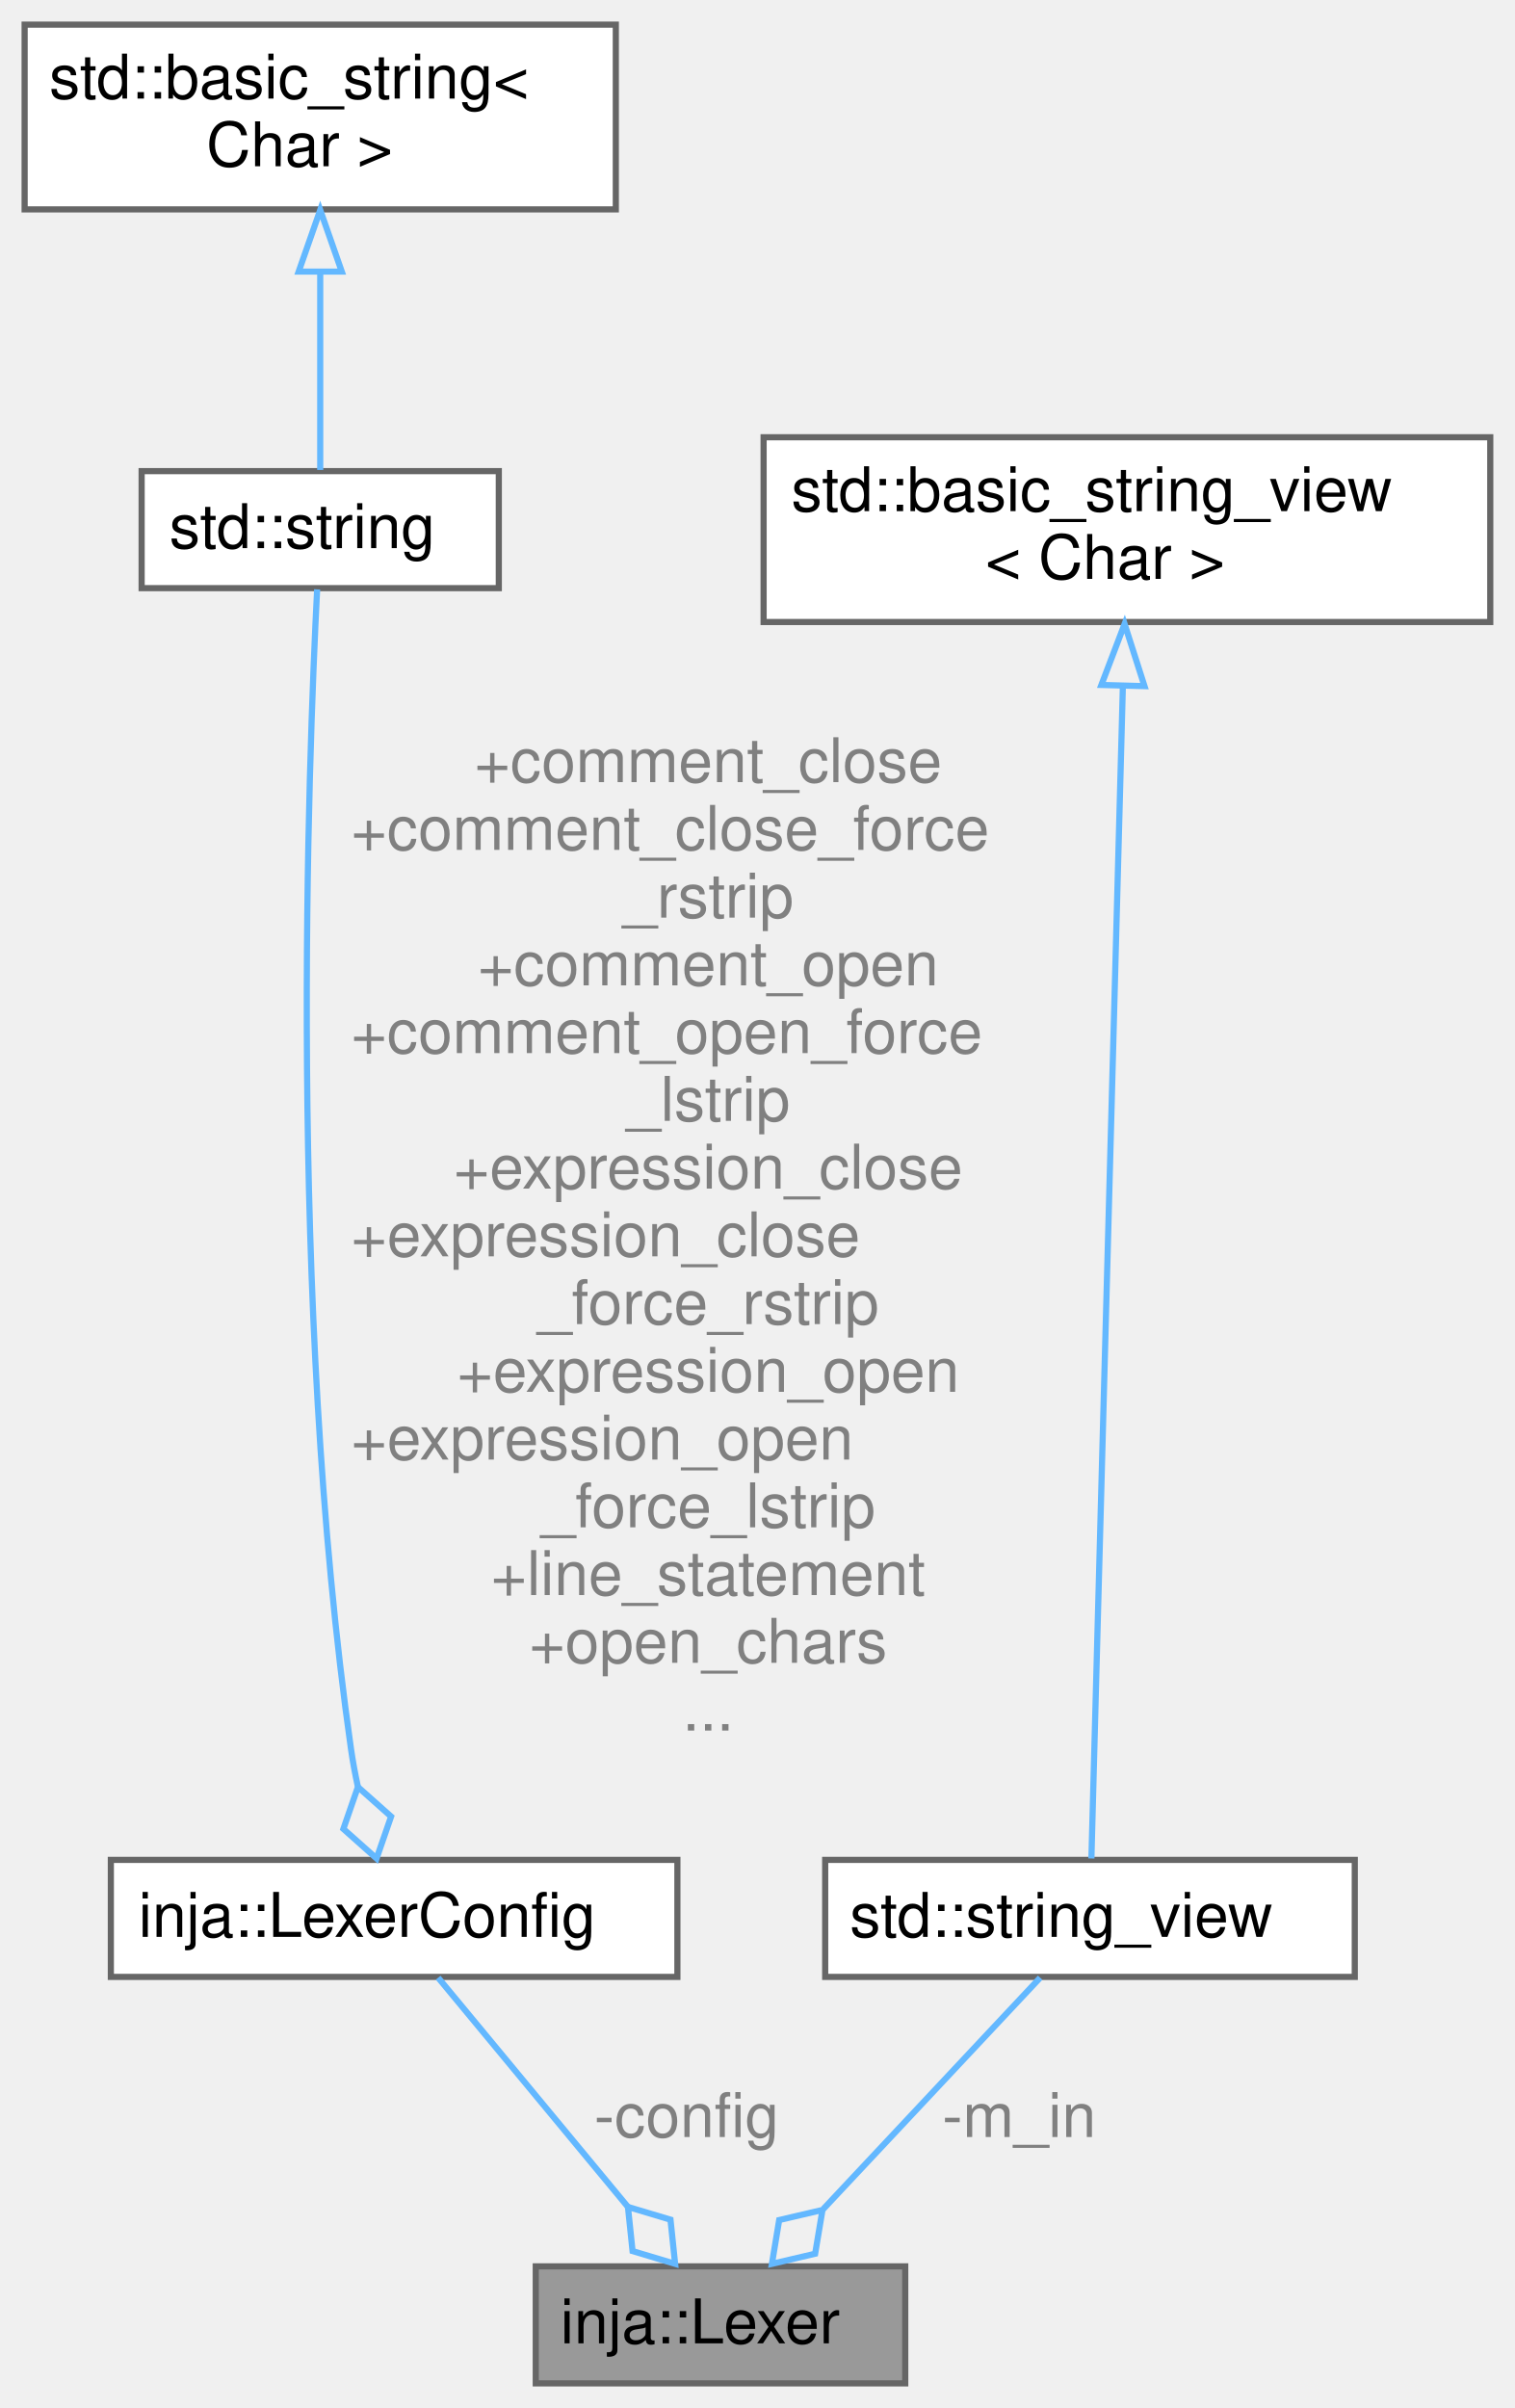
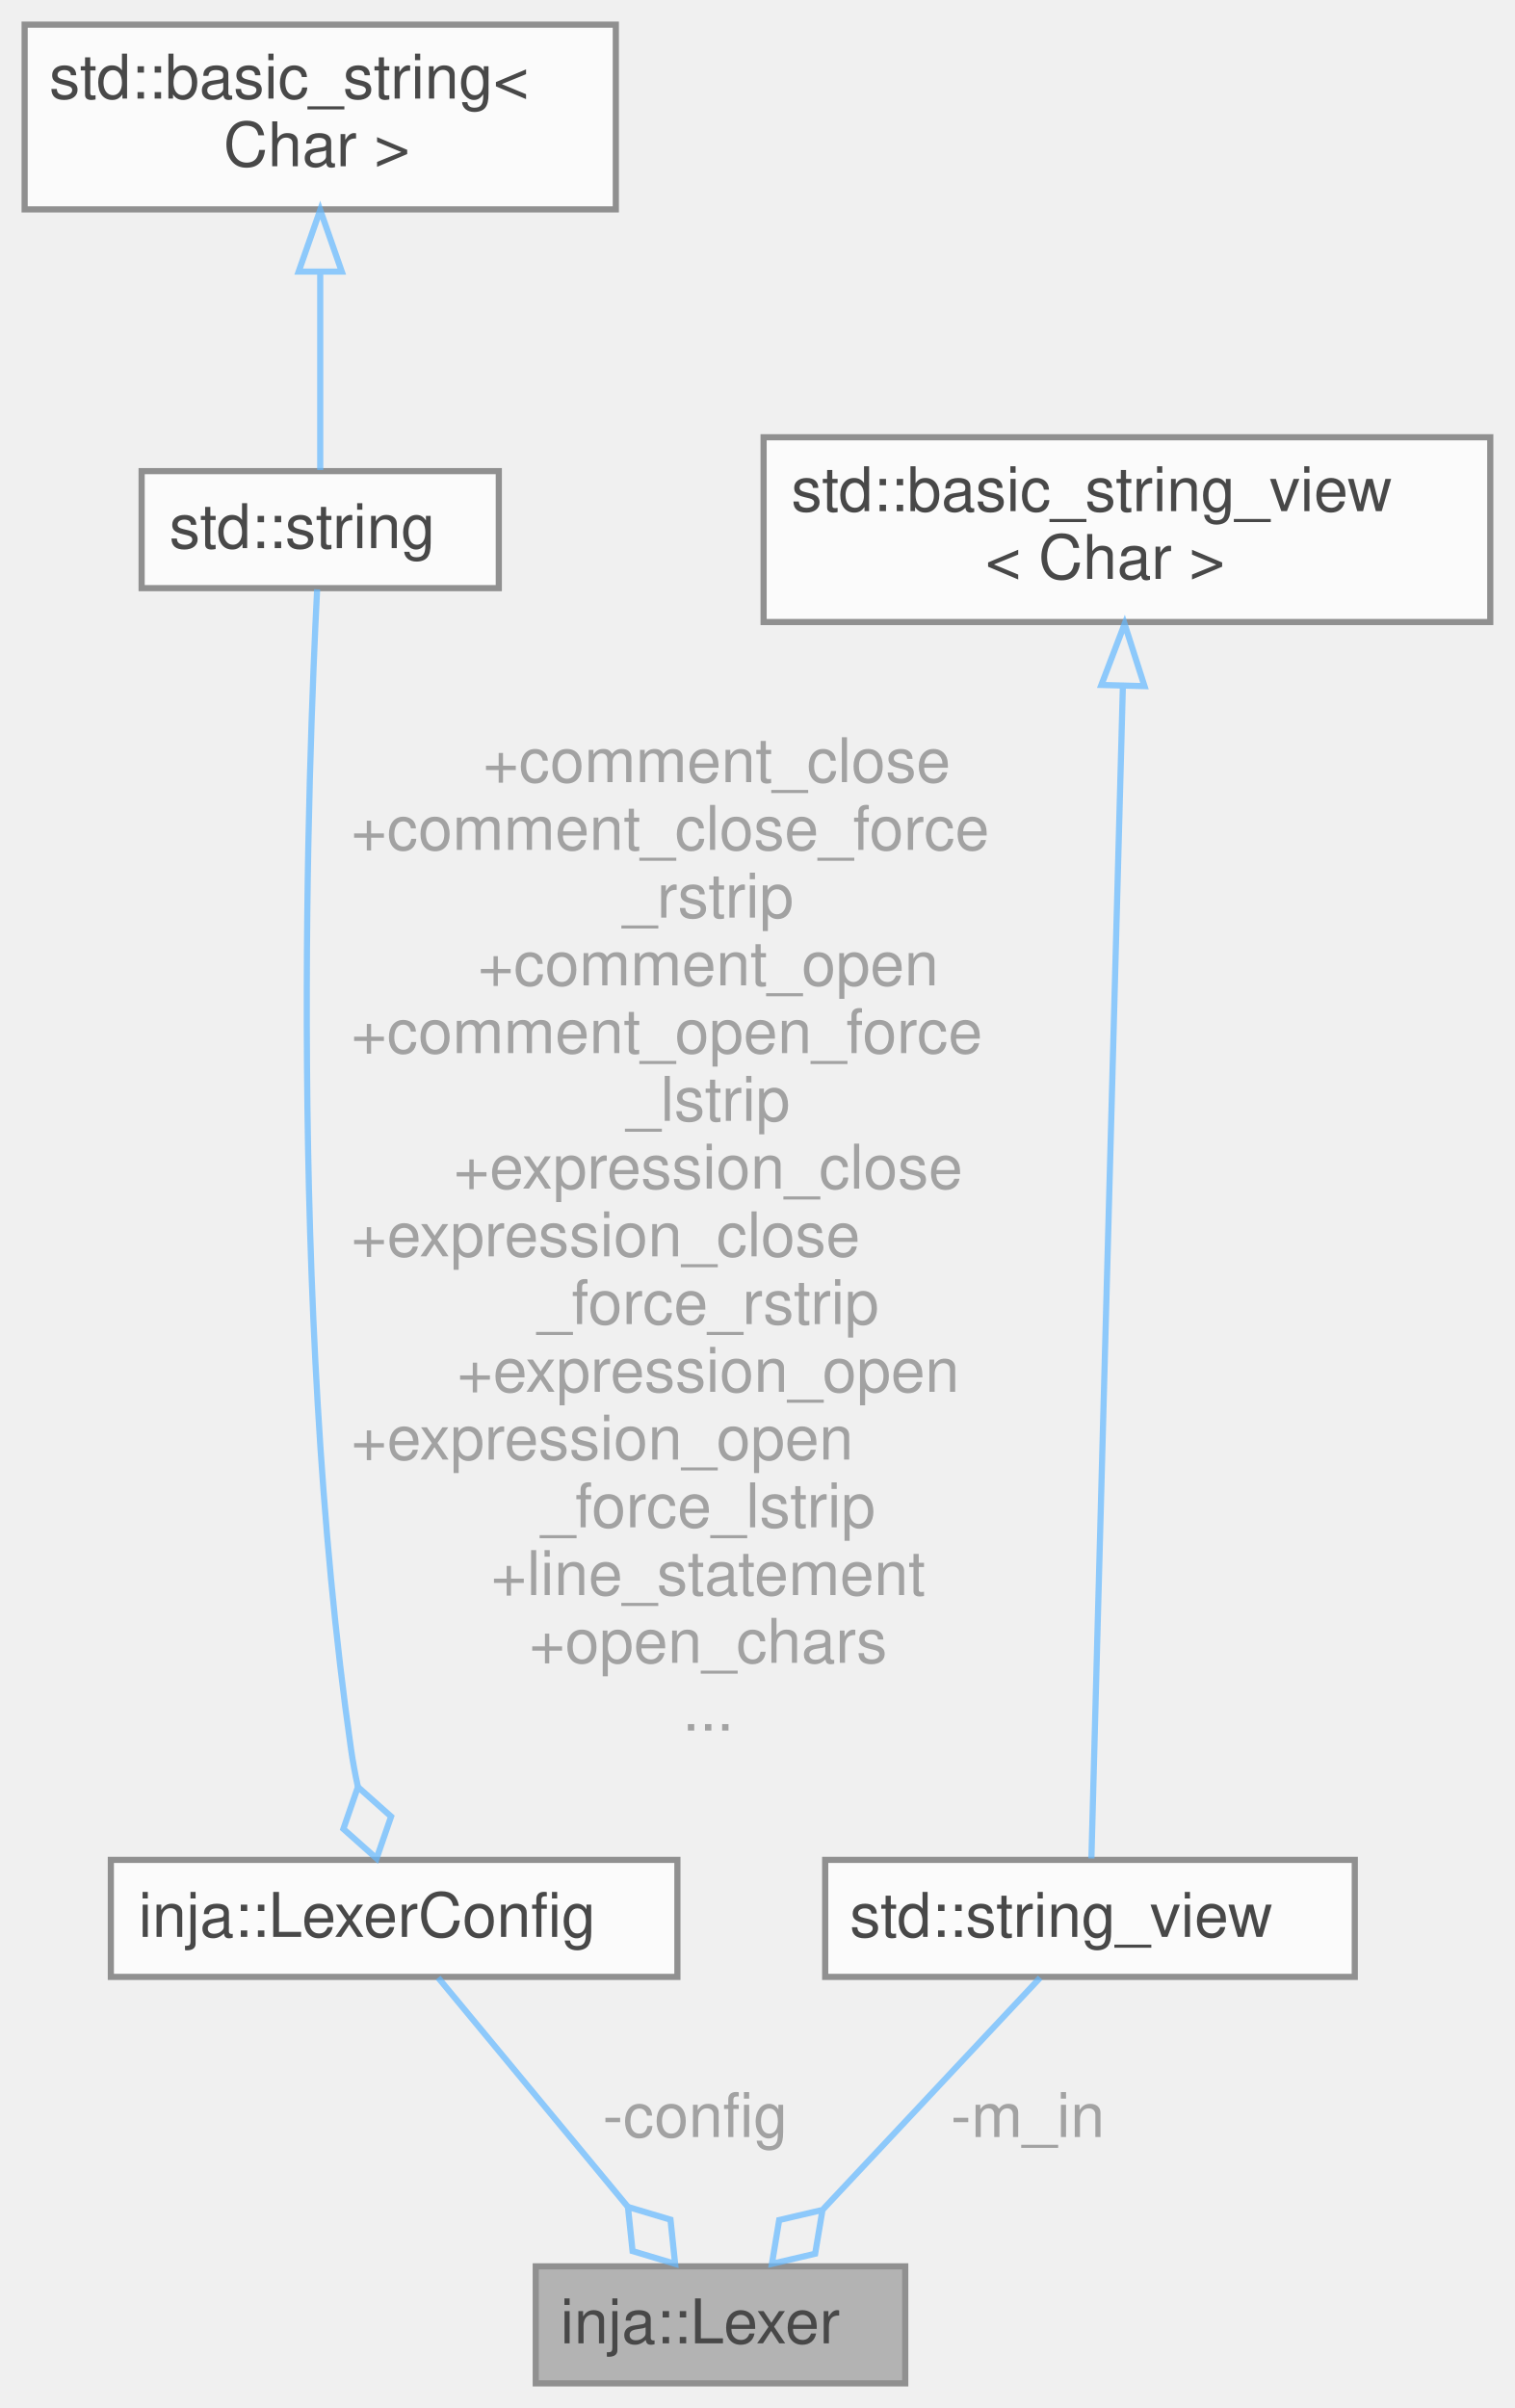
<svg xmlns="http://www.w3.org/2000/svg" xmlns:xlink="http://www.w3.org/1999/xlink" width="246pt" height="391pt" viewBox="0.00 0.00 246.00 391.00">
-   <g id="graph0" class="graph" transform="scale(1 1) rotate(0) translate(4 387)">
-     <g id="Node000001" class="node">
-       <g id="a_Node000001">
-         <a xlink:title="Class for lexing an inja Template.">
-           <polygon fill="#999999" stroke="transparent" points="143,-19 83,-19 83,0 143,0 143,-19" />
-           <text text-anchor="start" x="87" y="-6.5" font-family="Helvetica,sans-Serif" font-size="10.00">inja::Lexer</text>
-           <polygon fill="none" stroke="#666666" points="83,0 83,-19 143,-19 143,0 83,0" />
-         </a>
+   <svg id="main" version="1.1" xml:space="preserve">
+     <style type="text/css">
+ .node, .edge {opacity: 0.7;}
+ .node.selected, .edge.selected {opacity: 1;}
+ .edge:hover path { stroke: red; }
+ .edge:hover polygon { stroke: red; fill: red; }
+ </style>
+     <svg id="graph" class="graph">
+       <g id="graph0" class="graph" transform="scale(1 1) rotate(0) translate(4 387)">
+         <g id="Node000001" class="node">
+           <g id="a_Node000001">
+             <a xlink:title="Class for lexing an inja Template.">
+               <polygon fill="#999999" stroke="transparent" points="143,-19 83,-19 83,0 143,0 143,-19" />
+               <text text-anchor="start" x="87" y="-6.5" font-family="Helvetica,sans-Serif" font-size="10.00">inja::Lexer</text>
+               <polygon fill="none" stroke="#666666" points="83,0 83,-19 143,-19 143,0 83,0" />
+             </a>
+           </g>
+         </g>
+         <g id="Node000002" class="node">
+           <g id="a_Node000002">
+             <a xlink:href="structinja_1_1LexerConfig.html" target="_top" xlink:title="Class for lexer configuration.">
+               <polygon fill="white" stroke="transparent" points="106,-85 14,-85 14,-66 106,-66 106,-85" />
+               <text text-anchor="start" x="18.5" y="-72.5" font-family="Helvetica,sans-Serif" font-size="10.00">inja::LexerConfig</text>
+               <polygon fill="none" stroke="#666666" points="14,-66 14,-85 106,-85 106,-66 14,-66" />
+             </a>
+           </g>
+         </g>
+         <g id="edge1_Node000001_Node000002" class="edge">
+           <g id="a_edge1_Node000001_Node000002">
+             <a xlink:title=" ">
+               <path fill="none" stroke="#63b8ff" d="M67.15,-65.87C75.01,-56.38 87.86,-40.86 97.96,-28.66" />
+               <polygon fill="none" stroke="#63b8ff" points="97.97,-28.65 98.72,-21.48 105.63,-19.41 104.88,-26.58 97.97,-28.65" />
+             </a>
+           </g>
+           <text text-anchor="middle" x="107.5" y="-40" font-family="Helvetica,sans-Serif" font-size="10.00" fill="grey"> -config</text>
+         </g>
+         <g id="Node000003" class="node">
+           <g id="a_Node000003">
+             <a xlink:title=" ">
+               <polygon fill="white" stroke="transparent" points="77,-310.5 19,-310.5 19,-291.5 77,-291.5 77,-310.5" />
+               <text text-anchor="start" x="23.5" y="-298" font-family="Helvetica,sans-Serif" font-size="10.00">std::string</text>
+               <polygon fill="none" stroke="#666666" points="19,-291.5 19,-310.5 77,-310.5 77,-291.5 19,-291.5" />
+             </a>
+           </g>
+         </g>
+         <g id="edge2_Node000002_Node000003" class="edge">
+           <g id="a_edge2_Node000002_Node000003">
+             <a xlink:title=" ">
+               <path fill="none" stroke="#63b8ff" d="M47.5,-291.3C46.08,-263.61 42.7,-175.14 53,-103 53.28,-101.02 53.66,-98.98 54.1,-96.95" />
+               <polygon fill="none" stroke="#63b8ff" points="54.12,-96.84 51.76,-90.03 57.15,-85.23 59.51,-92.04 54.12,-96.84" />
+             </a>
+           </g>
+           <text text-anchor="middle" x="111" y="-260" font-family="Helvetica,sans-Serif" font-size="10.00" fill="grey"> +comment_close</text>
+           <text text-anchor="start" x="53" y="-249" font-family="Helvetica,sans-Serif" font-size="10.00" fill="grey">+comment_close_force</text>
+           <text text-anchor="middle" x="111" y="-238" font-family="Helvetica,sans-Serif" font-size="10.00" fill="grey">_rstrip</text>
+           <text text-anchor="middle" x="111" y="-227" font-family="Helvetica,sans-Serif" font-size="10.00" fill="grey">+comment_open</text>
+           <text text-anchor="start" x="53" y="-216" font-family="Helvetica,sans-Serif" font-size="10.00" fill="grey">+comment_open_force</text>
+           <text text-anchor="middle" x="111" y="-205" font-family="Helvetica,sans-Serif" font-size="10.00" fill="grey">_lstrip</text>
+           <text text-anchor="middle" x="111" y="-194" font-family="Helvetica,sans-Serif" font-size="10.00" fill="grey">+expression_close</text>
+           <text text-anchor="start" x="53" y="-183" font-family="Helvetica,sans-Serif" font-size="10.00" fill="grey">+expression_close</text>
+           <text text-anchor="middle" x="111" y="-172" font-family="Helvetica,sans-Serif" font-size="10.00" fill="grey">_force_rstrip</text>
+           <text text-anchor="middle" x="111" y="-161" font-family="Helvetica,sans-Serif" font-size="10.00" fill="grey">+expression_open</text>
+           <text text-anchor="start" x="53" y="-150" font-family="Helvetica,sans-Serif" font-size="10.00" fill="grey">+expression_open</text>
+           <text text-anchor="middle" x="111" y="-139" font-family="Helvetica,sans-Serif" font-size="10.00" fill="grey">_force_lstrip</text>
+           <text text-anchor="middle" x="111" y="-128" font-family="Helvetica,sans-Serif" font-size="10.00" fill="grey">+line_statement</text>
+           <text text-anchor="middle" x="111" y="-117" font-family="Helvetica,sans-Serif" font-size="10.00" fill="grey">+open_chars</text>
+           <text text-anchor="middle" x="111" y="-106" font-family="Helvetica,sans-Serif" font-size="10.00" fill="grey">...</text>
+         </g>
+         <g id="Node000004" class="node">
+           <g id="a_Node000004">
+             <a xlink:title=" ">
+               <polygon fill="white" stroke="transparent" points="96,-383 0,-383 0,-353 96,-353 96,-383" />
+               <text text-anchor="start" x="4" y="-371" font-family="Helvetica,sans-Serif" font-size="10.00">std::basic_string&lt;</text>
+               <text text-anchor="start" x="29.5" y="-360" font-family="Helvetica,sans-Serif" font-size="10.00"> Char &gt;</text>
+               <polygon fill="none" stroke="#666666" points="0,-353 0,-383 96,-383 96,-353 0,-353" />
+             </a>
+           </g>
+         </g>
+         <g id="edge3_Node000003_Node000004" class="edge">
+           <g id="a_edge3_Node000003_Node000004">
+             <a xlink:title=" ">
+               <path fill="none" stroke="#63b8ff" d="M48,-342.75C48,-331.52 48,-318.88 48,-310.69" />
+               <polygon fill="none" stroke="#63b8ff" points="44.5,-342.9 48,-352.9 51.5,-342.9 44.5,-342.9" />
+             </a>
+           </g>
+         </g>
+         <g id="Node000005" class="node">
+           <g id="a_Node000005">
+             <a xlink:title=" ">
+               <polygon fill="white" stroke="transparent" points="216,-85 130,-85 130,-66 216,-66 216,-85" />
+               <text text-anchor="start" x="134" y="-72.5" font-family="Helvetica,sans-Serif" font-size="10.00">std::string_view</text>
+               <polygon fill="none" stroke="#666666" points="130,-66 130,-85 216,-85 216,-66 130,-66" />
+             </a>
+           </g>
+         </g>
+         <g id="edge4_Node000001_Node000005" class="edge">
+           <g id="a_edge4_Node000001_Node000005">
+             <a xlink:title=" ">
+               <path fill="none" stroke="#63b8ff" d="M164.91,-65.87C155.92,-56.28 141.17,-40.55 129.69,-28.3" />
+               <polygon fill="none" stroke="#63b8ff" points="129.56,-28.16 122.53,-26.52 121.35,-19.41 128.37,-21.05 129.56,-28.16" />
+             </a>
+           </g>
+           <text text-anchor="middle" x="161.5" y="-40" font-family="Helvetica,sans-Serif" font-size="10.00" fill="grey"> -m_in</text>
+         </g>
+         <g id="Node000006" class="node">
+           <g id="a_Node000006">
+             <a xlink:title=" ">
+               <polygon fill="white" stroke="transparent" points="238,-316 120,-316 120,-286 238,-286 238,-316" />
+               <text text-anchor="start" x="124.5" y="-304" font-family="Helvetica,sans-Serif" font-size="10.00">std::basic_string_view</text>
+               <text text-anchor="start" x="156" y="-293" font-family="Helvetica,sans-Serif" font-size="10.00">&lt; Char &gt;</text>
+               <polygon fill="none" stroke="#666666" points="120,-286 120,-316 238,-316 238,-286 120,-286" />
+             </a>
+           </g>
+         </g>
+         <g id="edge5_Node000005_Node000006" class="edge">
+           <g id="a_edge5_Node000005_Node000006">
+             <a xlink:title=" ">
+               <path fill="none" stroke="#63b8ff" d="M178.34,-275.59C177.02,-226.29 174.08,-116.88 173.23,-85.23" />
+               <polygon fill="none" stroke="#63b8ff" points="174.85,-275.78 178.62,-285.68 181.85,-275.59 174.85,-275.78" />
+             </a>
+           </g>
+         </g>
      </g>
-     </g>
-     <g id="Node000002" class="node">
-       <g id="a_Node000002">
-         <a xlink:href="structinja_1_1LexerConfig.html" target="_top" xlink:title="Class for lexer configuration.">
-           <polygon fill="white" stroke="transparent" points="106,-85 14,-85 14,-66 106,-66 106,-85" />
-           <text text-anchor="start" x="18.5" y="-72.5" font-family="Helvetica,sans-Serif" font-size="10.00">inja::LexerConfig</text>
-           <polygon fill="none" stroke="#666666" points="14,-66 14,-85 106,-85 106,-66 14,-66" />
-         </a>
-       </g>
-     </g>
-     <g id="edge1_Node000001_Node000002" class="edge">
-       <g id="a_edge1_Node000001_Node000002">
-         <a xlink:title=" ">
-           <path fill="none" stroke="#63b8ff" d="M67.15,-65.87C75.01,-56.38 87.86,-40.86 97.96,-28.66" />
-           <polygon fill="none" stroke="#63b8ff" points="97.97,-28.65 98.72,-21.48 105.63,-19.41 104.88,-26.58 97.97,-28.65" />
-         </a>
-       </g>
-       <text text-anchor="middle" x="107.5" y="-40" font-family="Helvetica,sans-Serif" font-size="10.00" fill="grey"> -config</text>
-     </g>
-     <g id="Node000003" class="node">
-       <g id="a_Node000003">
-         <a xlink:title=" ">
-           <polygon fill="white" stroke="transparent" points="77,-310.5 19,-310.5 19,-291.5 77,-291.5 77,-310.5" />
-           <text text-anchor="start" x="23.5" y="-298" font-family="Helvetica,sans-Serif" font-size="10.00">std::string</text>
-           <polygon fill="none" stroke="#666666" points="19,-291.5 19,-310.5 77,-310.5 77,-291.5 19,-291.5" />
-         </a>
-       </g>
-     </g>
-     <g id="edge2_Node000002_Node000003" class="edge">
-       <g id="a_edge2_Node000002_Node000003">
-         <a xlink:title=" ">
-           <path fill="none" stroke="#63b8ff" d="M47.5,-291.3C46.08,-263.61 42.7,-175.14 53,-103 53.28,-101.02 53.66,-98.98 54.1,-96.95" />
-           <polygon fill="none" stroke="#63b8ff" points="54.12,-96.84 51.76,-90.03 57.15,-85.23 59.51,-92.04 54.12,-96.84" />
-         </a>
-       </g>
-       <text text-anchor="middle" x="111" y="-260" font-family="Helvetica,sans-Serif" font-size="10.00" fill="grey"> +comment_close</text>
-       <text text-anchor="start" x="53" y="-249" font-family="Helvetica,sans-Serif" font-size="10.00" fill="grey">+comment_close_force</text>
-       <text text-anchor="middle" x="111" y="-238" font-family="Helvetica,sans-Serif" font-size="10.00" fill="grey">_rstrip</text>
-       <text text-anchor="middle" x="111" y="-227" font-family="Helvetica,sans-Serif" font-size="10.00" fill="grey">+comment_open</text>
-       <text text-anchor="start" x="53" y="-216" font-family="Helvetica,sans-Serif" font-size="10.00" fill="grey">+comment_open_force</text>
-       <text text-anchor="middle" x="111" y="-205" font-family="Helvetica,sans-Serif" font-size="10.00" fill="grey">_lstrip</text>
-       <text text-anchor="middle" x="111" y="-194" font-family="Helvetica,sans-Serif" font-size="10.00" fill="grey">+expression_close</text>
-       <text text-anchor="start" x="53" y="-183" font-family="Helvetica,sans-Serif" font-size="10.00" fill="grey">+expression_close</text>
-       <text text-anchor="middle" x="111" y="-172" font-family="Helvetica,sans-Serif" font-size="10.00" fill="grey">_force_rstrip</text>
-       <text text-anchor="middle" x="111" y="-161" font-family="Helvetica,sans-Serif" font-size="10.00" fill="grey">+expression_open</text>
-       <text text-anchor="start" x="53" y="-150" font-family="Helvetica,sans-Serif" font-size="10.00" fill="grey">+expression_open</text>
-       <text text-anchor="middle" x="111" y="-139" font-family="Helvetica,sans-Serif" font-size="10.00" fill="grey">_force_lstrip</text>
-       <text text-anchor="middle" x="111" y="-128" font-family="Helvetica,sans-Serif" font-size="10.00" fill="grey">+line_statement</text>
-       <text text-anchor="middle" x="111" y="-117" font-family="Helvetica,sans-Serif" font-size="10.00" fill="grey">+open_chars</text>
-       <text text-anchor="middle" x="111" y="-106" font-family="Helvetica,sans-Serif" font-size="10.00" fill="grey">...</text>
-     </g>
-     <g id="Node000004" class="node">
-       <g id="a_Node000004">
-         <a xlink:title=" ">
-           <polygon fill="white" stroke="transparent" points="96,-383 0,-383 0,-353 96,-353 96,-383" />
-           <text text-anchor="start" x="4" y="-371" font-family="Helvetica,sans-Serif" font-size="10.00">std::basic_string&lt;</text>
-           <text text-anchor="start" x="29.5" y="-360" font-family="Helvetica,sans-Serif" font-size="10.00"> Char &gt;</text>
-           <polygon fill="none" stroke="#666666" points="0,-353 0,-383 96,-383 96,-353 0,-353" />
-         </a>
-       </g>
-     </g>
-     <g id="edge3_Node000003_Node000004" class="edge">
-       <g id="a_edge3_Node000003_Node000004">
-         <a xlink:title=" ">
-           <path fill="none" stroke="#63b8ff" d="M48,-342.75C48,-331.52 48,-318.88 48,-310.69" />
-           <polygon fill="none" stroke="#63b8ff" points="44.5,-342.9 48,-352.9 51.5,-342.9 44.5,-342.9" />
-         </a>
-       </g>
-     </g>
-     <g id="Node000005" class="node">
-       <g id="a_Node000005">
-         <a xlink:title=" ">
-           <polygon fill="white" stroke="transparent" points="216,-85 130,-85 130,-66 216,-66 216,-85" />
-           <text text-anchor="start" x="134" y="-72.5" font-family="Helvetica,sans-Serif" font-size="10.00">std::string_view</text>
-           <polygon fill="none" stroke="#666666" points="130,-66 130,-85 216,-85 216,-66 130,-66" />
-         </a>
-       </g>
-     </g>
-     <g id="edge4_Node000001_Node000005" class="edge">
-       <g id="a_edge4_Node000001_Node000005">
-         <a xlink:title=" ">
-           <path fill="none" stroke="#63b8ff" d="M164.91,-65.87C155.92,-56.28 141.17,-40.55 129.69,-28.3" />
-           <polygon fill="none" stroke="#63b8ff" points="129.56,-28.16 122.53,-26.52 121.35,-19.41 128.37,-21.05 129.56,-28.16" />
-         </a>
-       </g>
-       <text text-anchor="middle" x="161.5" y="-40" font-family="Helvetica,sans-Serif" font-size="10.00" fill="grey"> -m_in</text>
-     </g>
-     <g id="Node000006" class="node">
-       <g id="a_Node000006">
-         <a xlink:title=" ">
-           <polygon fill="white" stroke="transparent" points="238,-316 120,-316 120,-286 238,-286 238,-316" />
-           <text text-anchor="start" x="124.5" y="-304" font-family="Helvetica,sans-Serif" font-size="10.00">std::basic_string_view</text>
-           <text text-anchor="start" x="156" y="-293" font-family="Helvetica,sans-Serif" font-size="10.00">&lt; Char &gt;</text>
-           <polygon fill="none" stroke="#666666" points="120,-286 120,-316 238,-316 238,-286 120,-286" />
-         </a>
-       </g>
-     </g>
-     <g id="edge5_Node000005_Node000006" class="edge">
-       <g id="a_edge5_Node000005_Node000006">
-         <a xlink:title=" ">
-           <path fill="none" stroke="#63b8ff" d="M178.34,-275.59C177.02,-226.29 174.08,-116.88 173.23,-85.23" />
-           <polygon fill="none" stroke="#63b8ff" points="174.85,-275.78 178.62,-285.68 181.85,-275.59 174.85,-275.78" />
-         </a>
-       </g>
-     </g>
-   </g>
+     </svg>
+   </svg>
+   <style type="text/css">
+ 
+ [data-mouse-over-selected='false'] { opacity: 0.7; }
+ [data-mouse-over-selected='true']  { opacity: 1.0; }
+ 
+ </style>
</svg>
